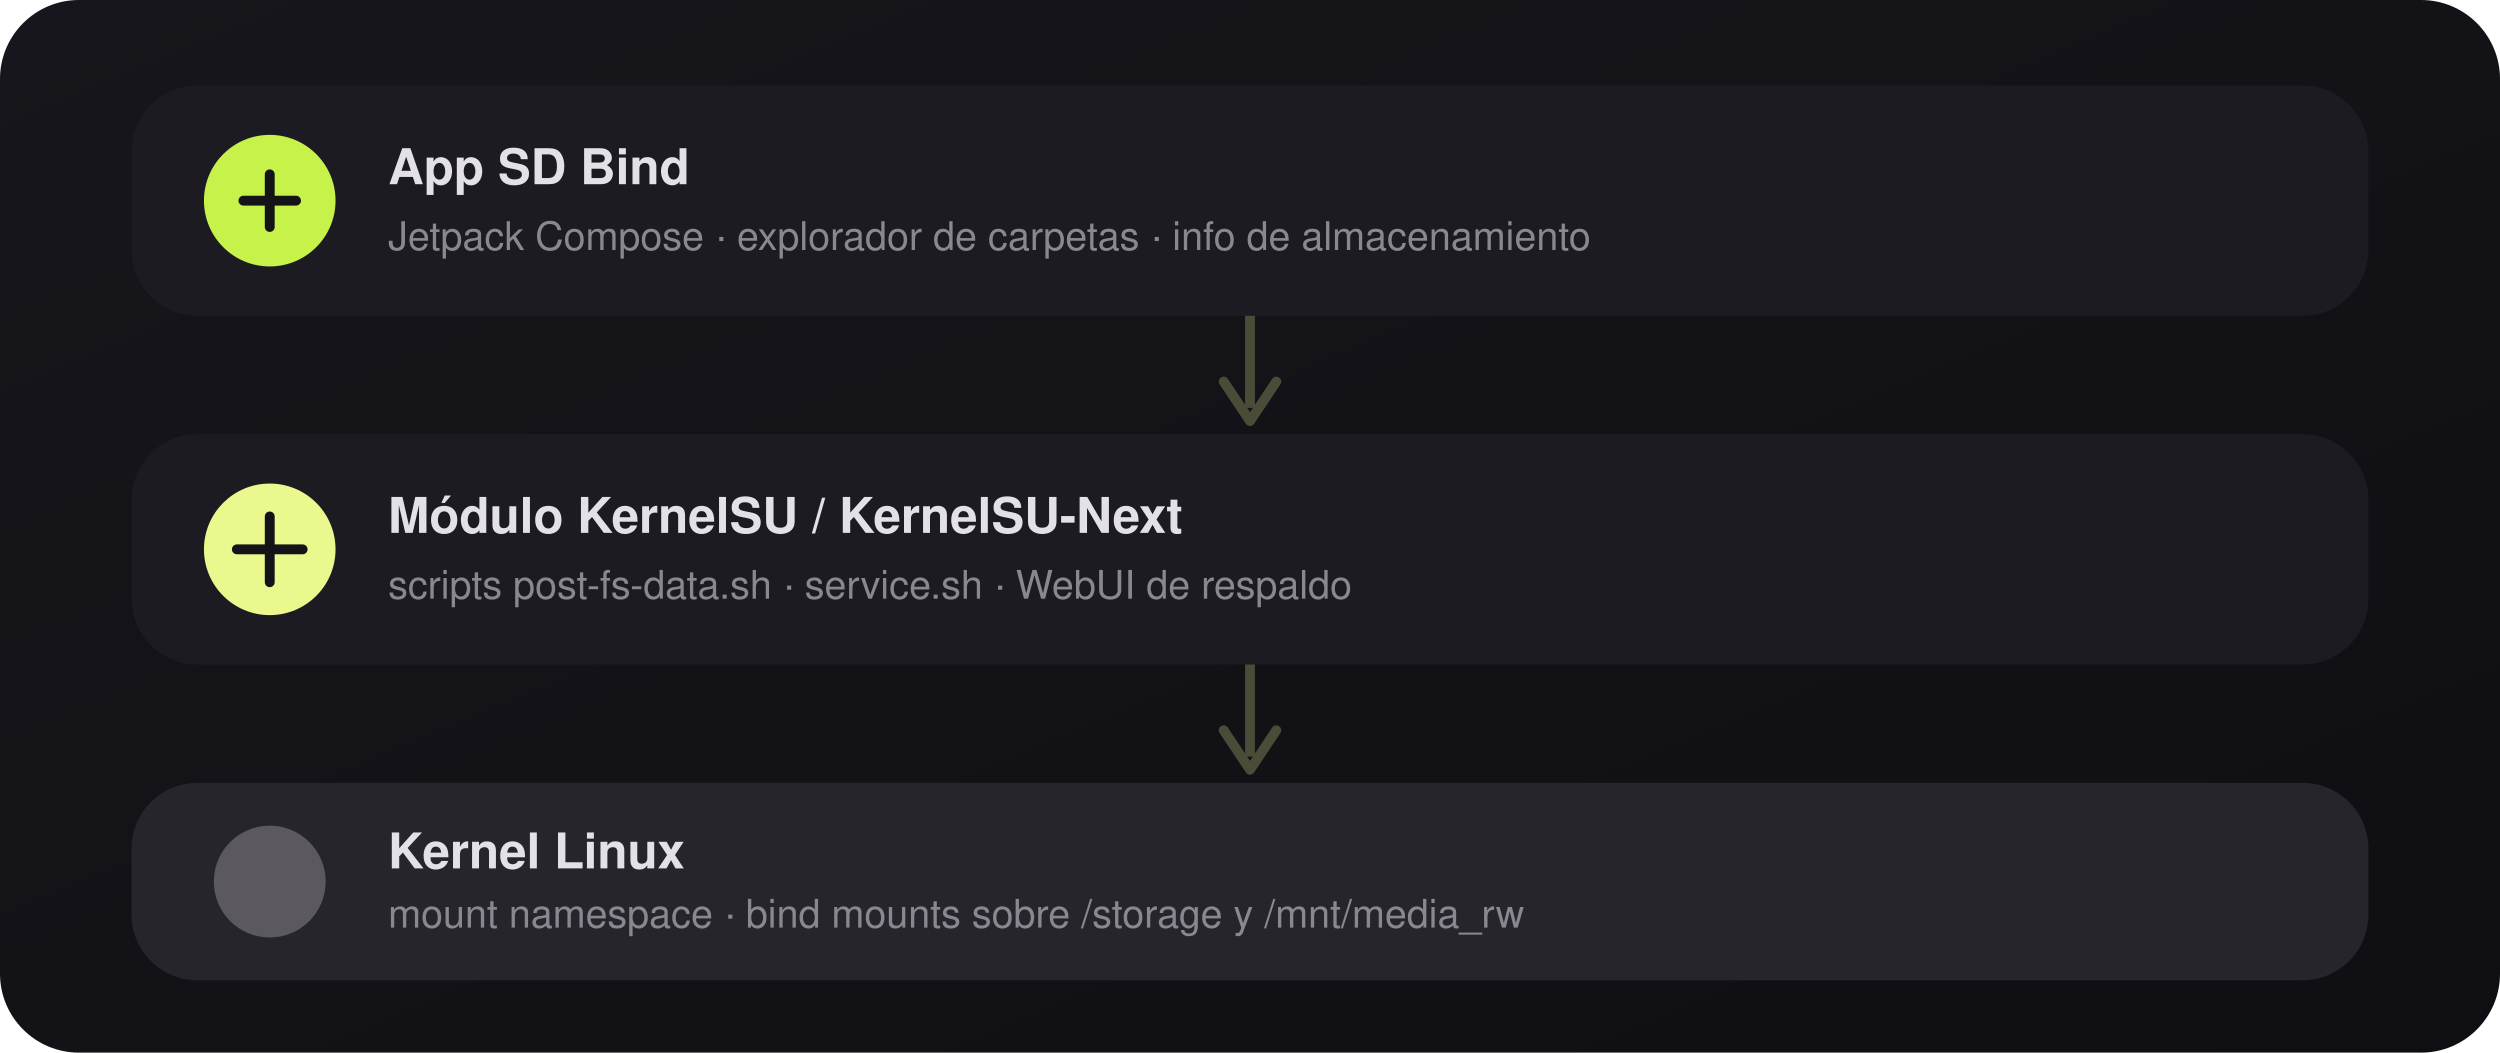
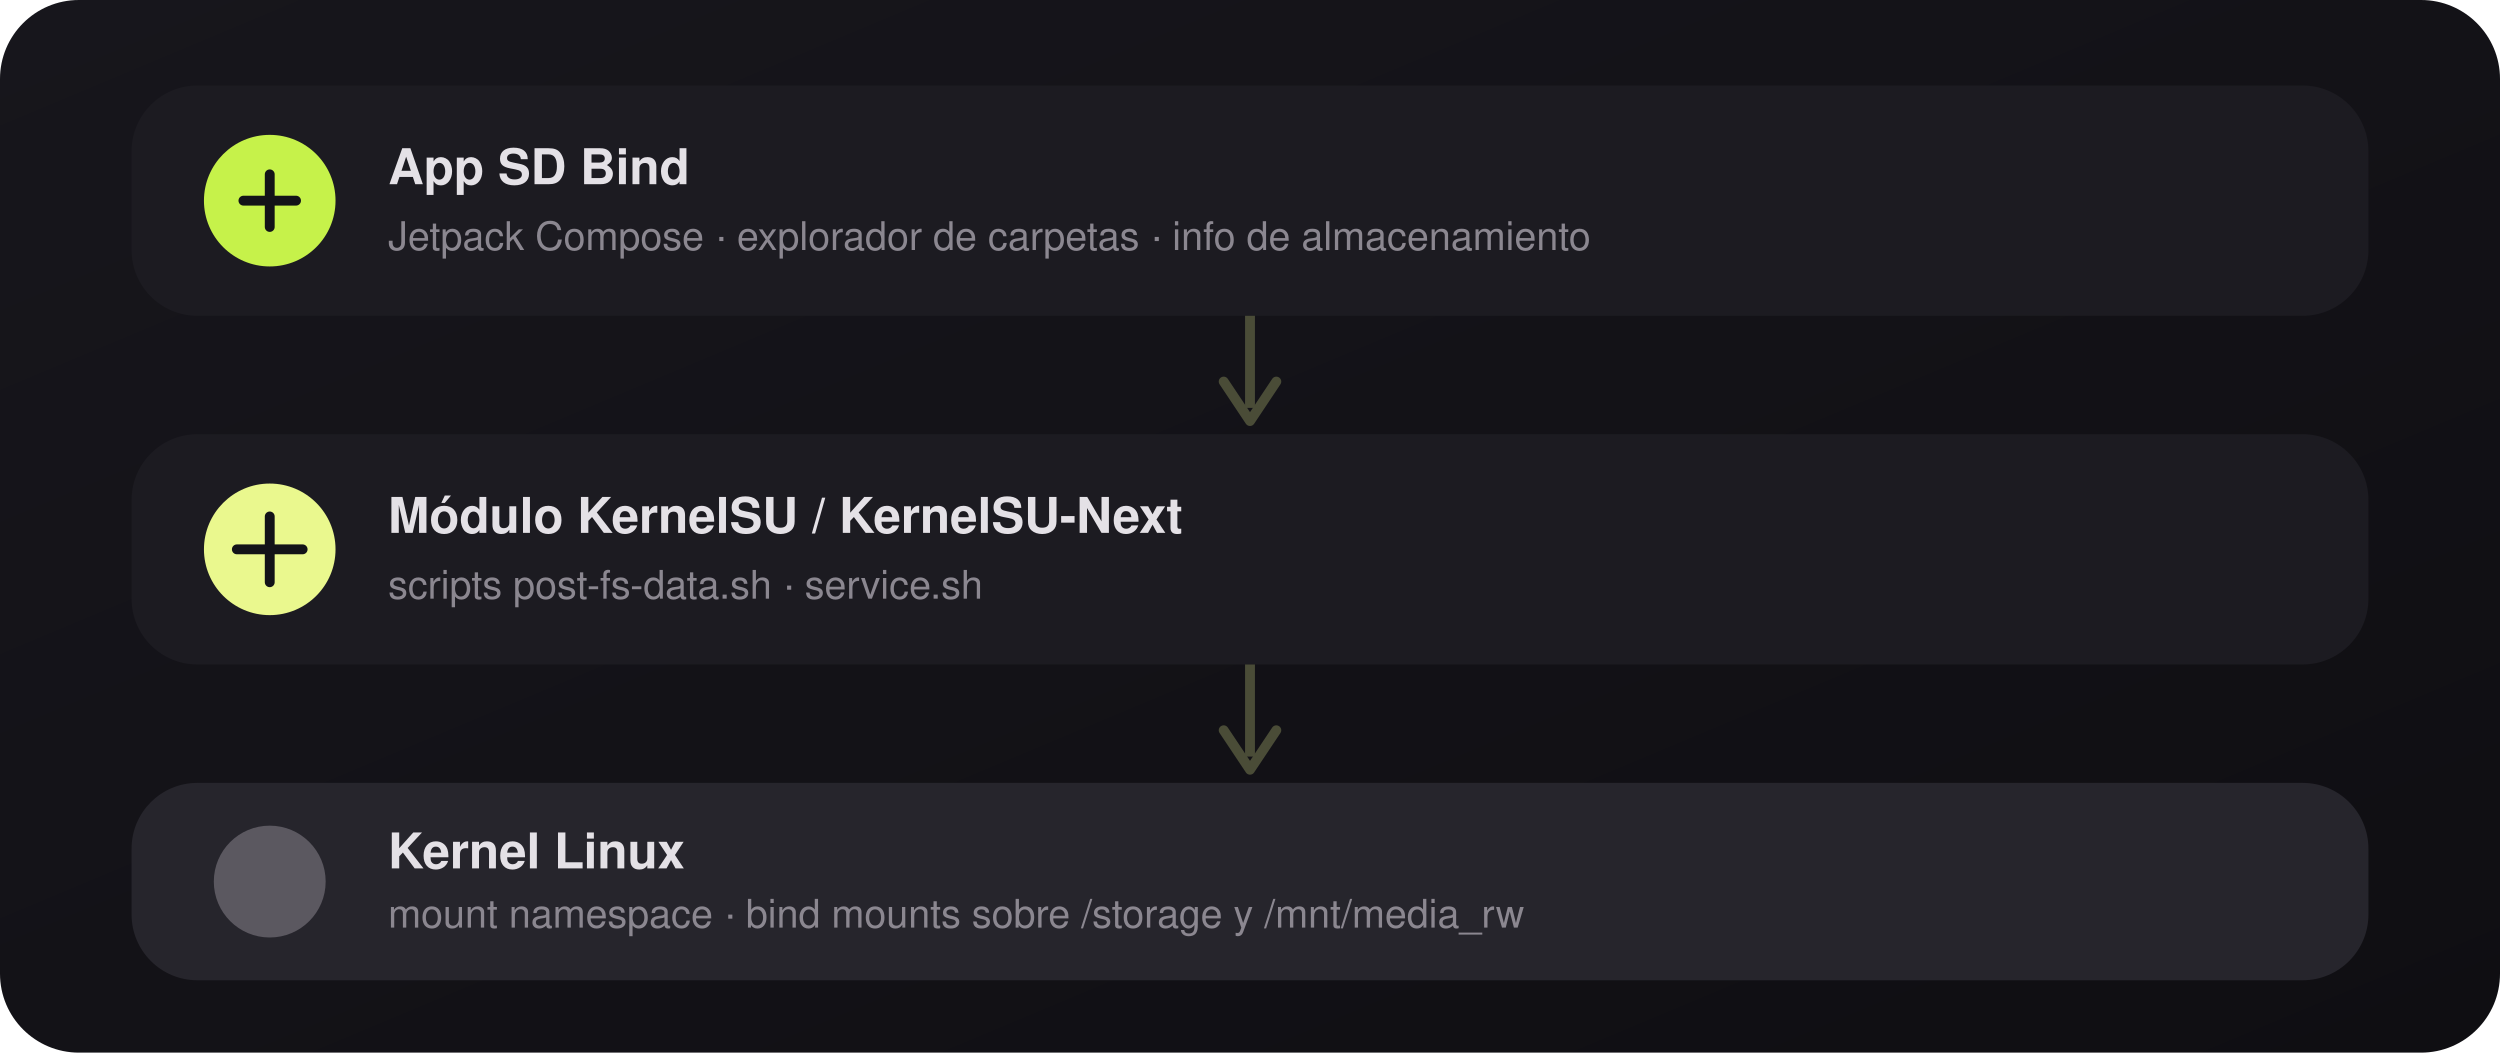
<svg xmlns="http://www.w3.org/2000/svg" viewBox="0 0 760 320" font-family="Google Sans, Helvetica, Arial, sans-serif">
  <defs>
    <linearGradient id="bg2" x1="0" y1="0" x2="1" y2="1">
      <stop offset="0%" stop-color="#17161c" />
      <stop offset="100%" stop-color="#0f0e12" />
    </linearGradient>
  </defs>
  <rect x="0" y="0" width="760" height="320" rx="24" fill="url(#bg2)" />
  <g transform="translate(40,26)">
    <rect width="680" height="70" rx="20" fill="#1c1b21" />
    <circle cx="42" cy="35" r="20" fill="#C6F24A" />
    <path d="M34 35 h16 M42 27 v16" stroke="#131318" stroke-width="3" stroke-linecap="round" />
    <text x="78" y="30" fill="#e4e1e6" font-size="15" font-weight="700">App SD Bind</text>
    <text x="78" y="50" fill="#8b8790" font-size="12">Jetpack Compose · explorador de carpetas · info de almacenamiento</text>
  </g>
  <path d="M380 96 v28" stroke="#4a4c37" stroke-width="3" />
  <path d="M372 116 L380 128 L388 116" stroke="#4a4c37" stroke-width="3" fill="none" stroke-linecap="round" stroke-linejoin="round" />
  <g transform="translate(40,132)">
    <rect width="680" height="70" rx="20" fill="#1c1b21" />
    <circle cx="42" cy="35" r="20" fill="#EAF88E" />
    <path d="M32 35 h20 M42 25 v20" stroke="#131318" stroke-width="3" stroke-linecap="round" />
    <text x="78" y="30" fill="#e4e1e6" font-size="15" font-weight="700">Módulo KernelSU / KernelSU-Next</text>
-     <text x="78" y="50" fill="#8b8790" font-size="12">scripts post-fs-data.sh · service.sh · WebUI de respaldo</text>
+     <text x="78" y="50" fill="#8b8790" font-size="12">scripts post-fs-data.sh · service.sh</text>
  </g>
  <path d="M380 202 v28" stroke="#4a4c37" stroke-width="3" />
  <path d="M372 222 L380 234 L388 222" stroke="#4a4c37" stroke-width="3" fill="none" stroke-linecap="round" stroke-linejoin="round" />
  <g transform="translate(40,238)">
    <rect width="680" height="60" rx="20" fill="#26252c" />
    <circle cx="42" cy="30" r="17" fill="#5b5860" />
    <text x="78" y="26" fill="#e4e1e6" font-size="15" font-weight="700">Kernel Linux</text>
    <text x="78" y="44" fill="#8b8790" font-size="12">mount namespace · bind mounts sobre /storage y /mnt/media_rw</text>
  </g>
</svg>
